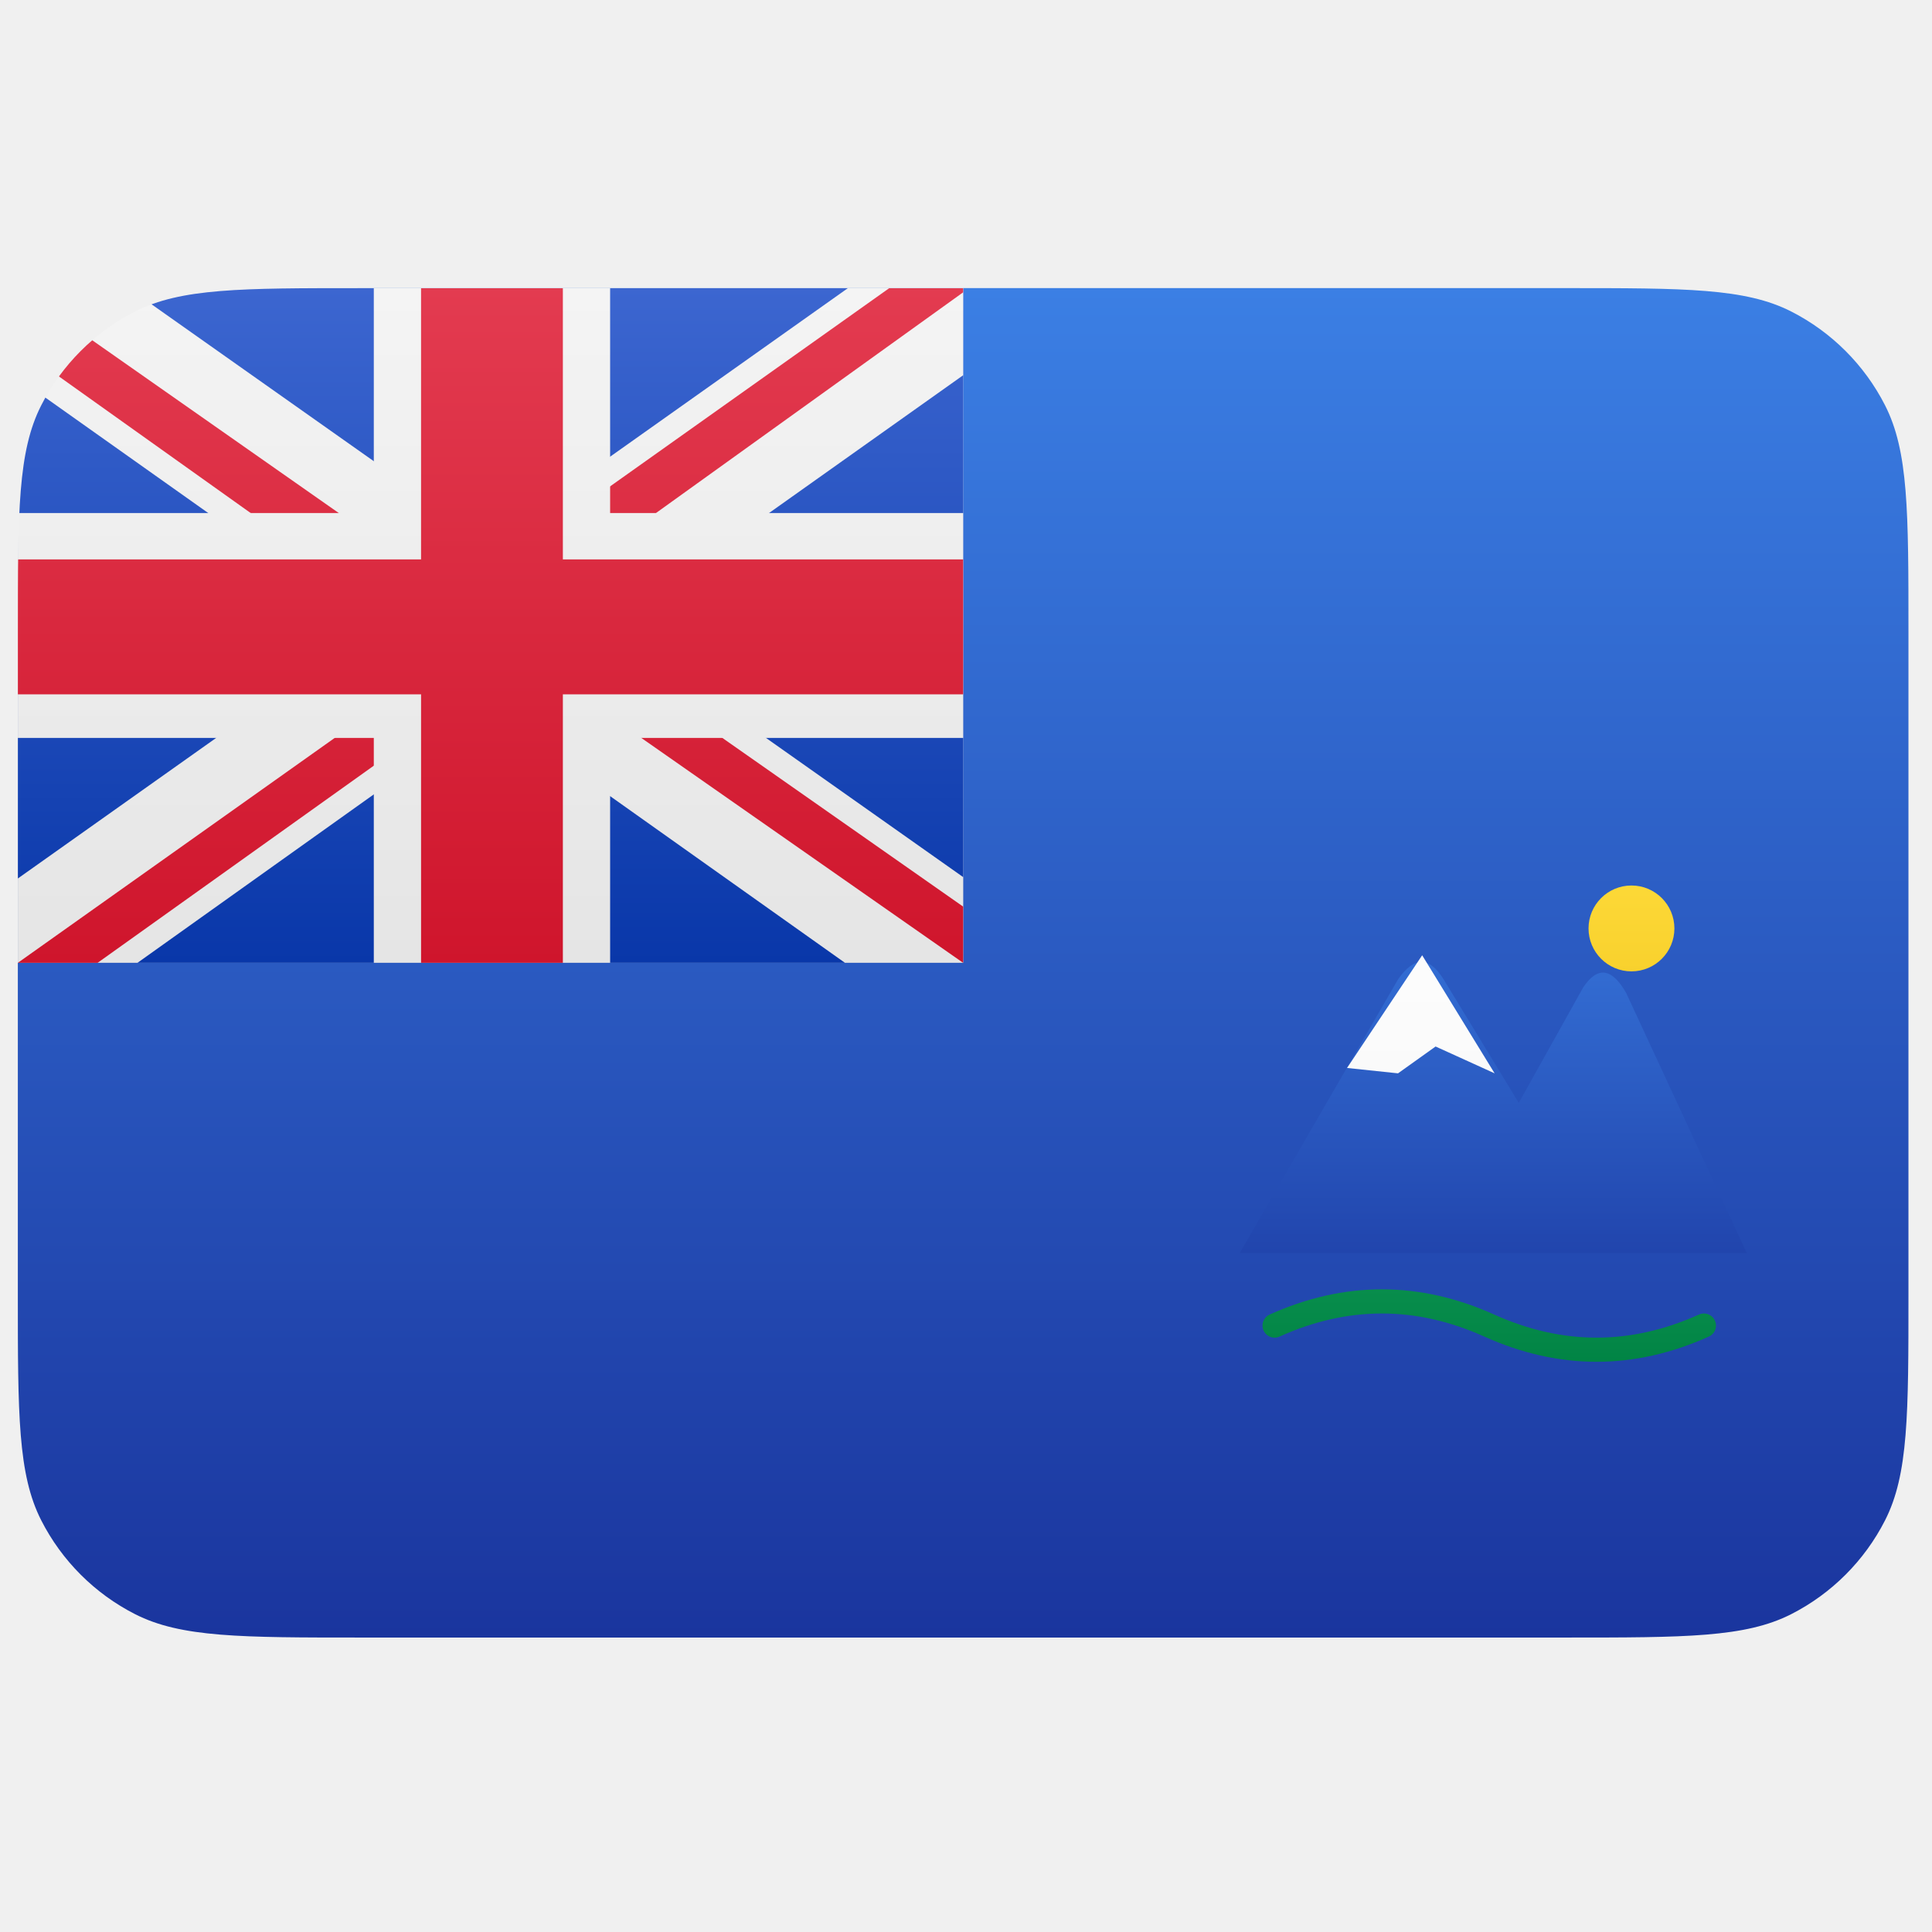
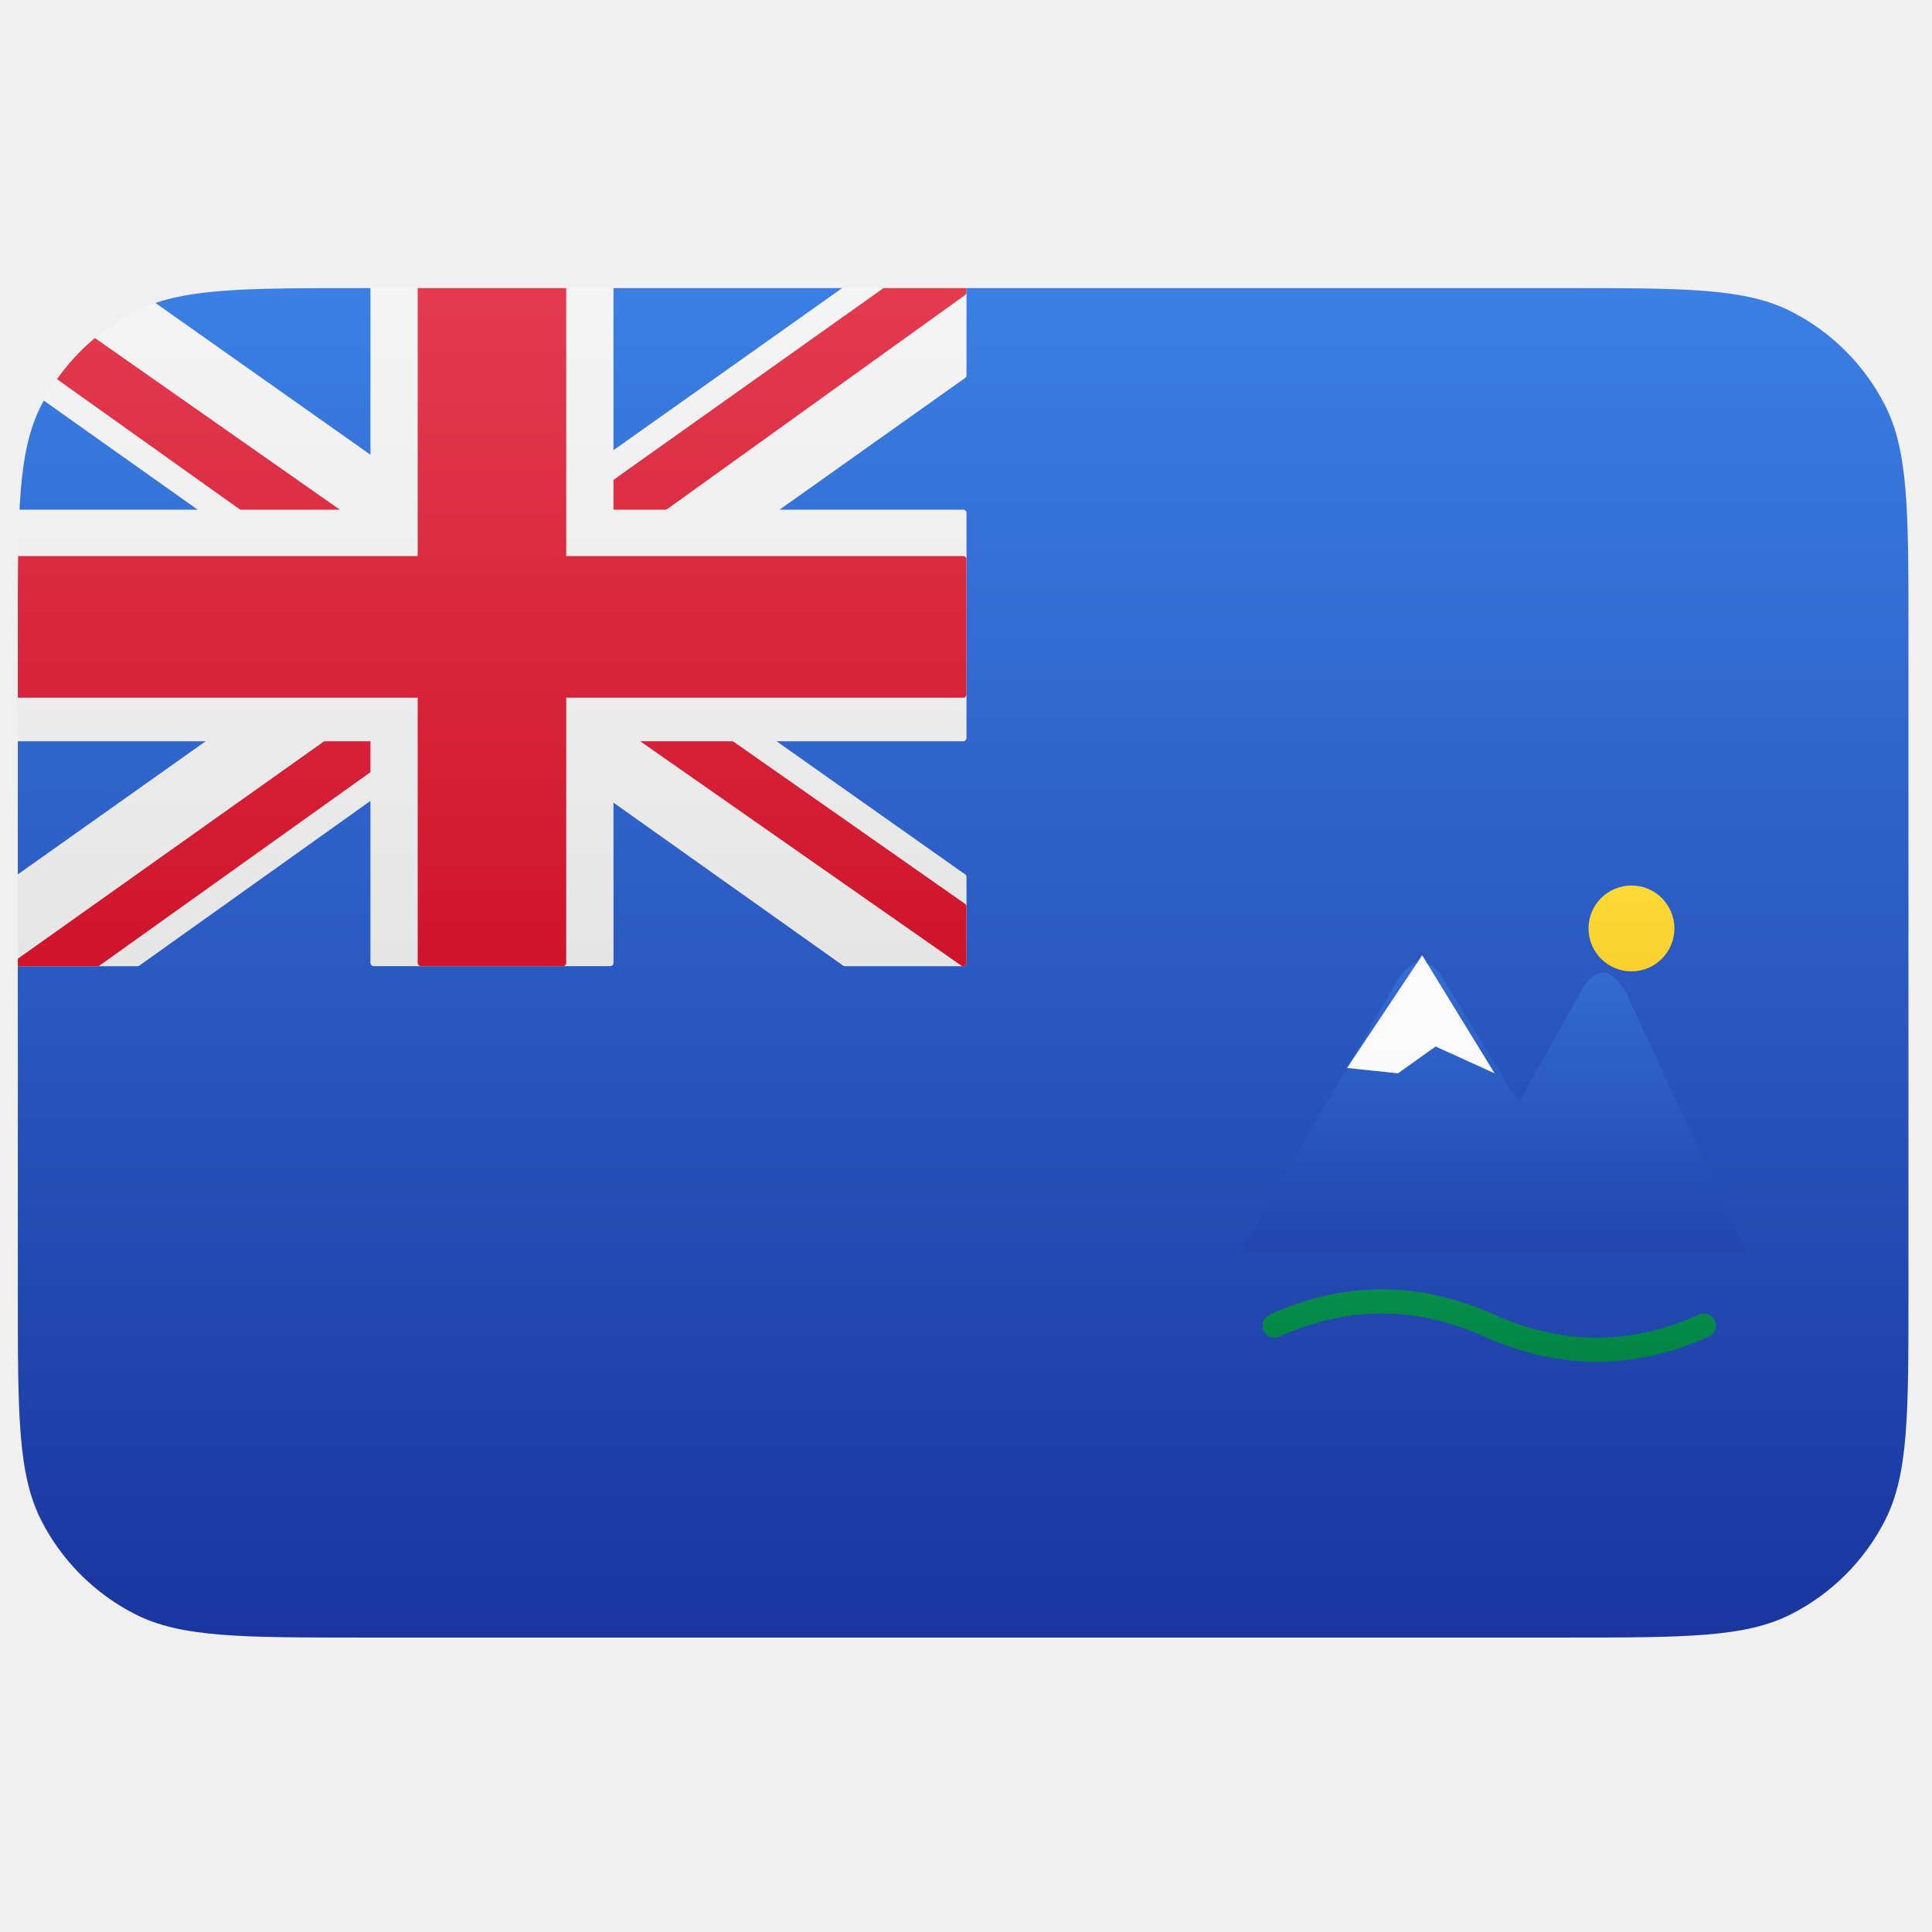
<svg xmlns="http://www.w3.org/2000/svg" viewBox="0 0 144 144" width="144" height="144">
  <defs>
    <mask id="sh-ac-board" maskUnits="userSpaceOnUse" maskContentUnits="userSpaceOnUse" x="0" y="0" width="144" height="144" mask-type="alpha">
      <path d="M 116.645 21.474 c 8.961 0 13.441 0 16.864 1.744 a 16 16 0 0 1 6.992 6.992 c 1.744 3.423 1.744 7.903 1.744 16.864 L 142.245 96.453 c 0 8.961 0 13.441 -1.744 16.864 a 16 16 0 0 1 -6.992 6.992 c -3.423 1.744 -7.903 1.744 -16.864 1.744 L 26.929 122.053 c -8.961 0 -13.441 0 -16.864 -1.744 a 16 16 0 0 1 -6.992 -6.992 c -1.744 -3.423 -1.744 -7.903 -1.744 -16.864 L 1.329 47.075 c 0 -8.961 0 -13.441 1.744 -16.864 a 16 16 0 0 1 6.992 -6.992 c 3.423 -1.744 7.903 -1.744 16.864 -1.744 Z" fill="#FFFFFF" />
    </mask>
    <linearGradient id="sh-ac-white" x1="72" y1="21.474" x2="72" y2="122.053" gradientUnits="userSpaceOnUse">
      <stop stop-color="#F5F5F5" />
      <stop offset="1" stop-color="#E6E6E6" />
    </linearGradient>
    <linearGradient id="sh-ac-blue" x1="72" y1="21.474" x2="72" y2="122.053" gradientUnits="userSpaceOnUse">
      <stop stop-color="#3B7FE4" />
      <stop offset="1" stop-color="#1A359E" />
    </linearGradient>
    <linearGradient id="sh-ac-green" x1="72" y1="42.575" x2="72" y2="99.171" gradientUnits="userSpaceOnUse">
      <stop stop-color="#35C879" />
      <stop offset="1" stop-color="#008344" />
    </linearGradient>
    <linearGradient id="sh-ac-red" x1="72" y1="21.474" x2="72" y2="88.841" gradientUnits="userSpaceOnUse">
      <stop stop-color="#FF3F3E" />
      <stop offset="1" stop-color="#C00405" />
    </linearGradient>
    <linearGradient id="sh-ac-black" x1="72" y1="21.474" x2="72" y2="122.053" gradientUnits="userSpaceOnUse">
      <stop stop-color="#3D3838" />
      <stop offset="1" stop-color="#181616" />
    </linearGradient>
    <linearGradient id="sh-ac-brown" x1="72" y1="53.618" x2="72" y2="93.807" gradientUnits="userSpaceOnUse">
      <stop stop-color="#BB8D58" />
      <stop offset="1" stop-color="#785334" />
    </linearGradient>
    <linearGradient id="sh-ac-purple" x1="72" y1="54.079" x2="72" y2="100.407" gradientUnits="userSpaceOnUse">
      <stop stop-color="#A667D5" />
      <stop offset="1" stop-color="#63349B" />
    </linearGradient>
    <linearGradient id="sh-ac-teal" x1="72" y1="54.225" x2="72" y2="93.451" gradientUnits="userSpaceOnUse">
      <stop stop-color="#21B797" />
      <stop offset="1" stop-color="#006D55" />
    </linearGradient>
    <linearGradient id="sh-ac-wine" x1="72" y1="55.378" x2="72" y2="95.714" gradientUnits="userSpaceOnUse">
      <stop stop-color="#B63555" />
      <stop offset="1" stop-color="#77152C" />
    </linearGradient>
    <linearGradient id="sh-ac-sky" x1="72" y1="60.05" x2="72" y2="80.334" gradientUnits="userSpaceOnUse">
      <stop stop-color="#8ED0F4" />
      <stop offset="1" stop-color="#438FC5" />
    </linearGradient>
    <linearGradient id="sh-ac-yellow" x1="72" y1="64.346" x2="72" y2="89.972" gradientUnits="userSpaceOnUse">
      <stop stop-color="#FFDD3D" />
      <stop offset="1" stop-color="#F7BE00" />
    </linearGradient>
    <linearGradient id="sh-ac-orange" x1="72" y1="70.381" x2="72" y2="94.436" gradientUnits="userSpaceOnUse">
      <stop stop-color="#FFB14A" />
      <stop offset="1" stop-color="#EE7D08" />
    </linearGradient>
    <linearGradient id="sh-ac-sand" x1="72" y1="77.4" x2="72" y2="91.942" gradientUnits="userSpaceOnUse">
      <stop stop-color="#EFDCB8" />
      <stop offset="1" stop-color="#C4A278" />
    </linearGradient>
    <linearGradient id="sh-ac-simple-blue" x1="72" y1="62" x2="72" y2="102" gradientUnits="userSpaceOnUse">
      <stop stop-color="#3B7FE4" />
      <stop offset="1" stop-color="#1A359E" />
    </linearGradient>
    <linearGradient id="sh-ac-simple-white" x1="72" y1="62" x2="72" y2="102" gradientUnits="userSpaceOnUse">
      <stop stop-color="#FFFFFF" />
      <stop offset="1" stop-color="#F4F4F4" />
    </linearGradient>
    <linearGradient id="sh-ac-simple-gold" x1="72" y1="62" x2="72" y2="102" gradientUnits="userSpaceOnUse">
      <stop stop-color="#FFDD3D" />
      <stop offset="1" stop-color="#E5AF00" />
    </linearGradient>
    <linearGradient id="sh-ac-simple-green" x1="72" y1="62" x2="72" y2="102" gradientUnits="userSpaceOnUse">
      <stop stop-color="#35C879" />
      <stop offset="1" stop-color="#008344" />
    </linearGradient>
-     <linearGradient id="sh-ac-canton-gb-white" x1="72" y1="21.474" x2="72" y2="122.053" gradientUnits="userSpaceOnUse">
-       <stop stop-color="#F4F4F4" />
-       <stop offset="1" stop-color="#E5E5E5" />
+     <linearGradient id="sh-ac-canton-white" x1="36.5" y1="21.474" x2="36.5" y2="71.764" gradientUnits="userSpaceOnUse">
+       <stop stop-color="#F5F5F5" />
+       <stop offset="1" stop-color="#E6E6E6" />
    </linearGradient>
-     <linearGradient id="sh-ac-canton-gb-blue" x1="72" y1="21.474" x2="72" y2="122.053" gradientUnits="userSpaceOnUse">
-       <stop stop-color="#3C66D0" />
-       <stop offset="1" stop-color="#0937A9" />
+     <linearGradient id="sh-ac-canton-red" x1="36.5" y1="21.474" x2="36.5" y2="71.764" gradientUnits="userSpaceOnUse">
+       <stop stop-color="#E33B50" />
+       <stop offset="1" stop-color="#CF142B" />
    </linearGradient>
-     <linearGradient id="sh-ac-canton-gb-red" x1="72" y1="21.474" x2="72" y2="122.053" gradientUnits="userSpaceOnUse">
-       <stop stop-color="#E33B50" />
-       <stop offset="1" stop-color="#CF152C" />
-     </linearGradient>
-     <clipPath id="sh-ac-canton-box">
-       <rect x="1.329" y="21.474" width="70.458" height="50.289" />
-     </clipPath>
  </defs>
  <g mask="url(#sh-ac-board)">
    <path d="M1.329 21.474h140.916v100.578h-140.916Z" fill="url(#sh-ac-white)" stroke="url(#sh-ac-white)" stroke-width=".5" stroke-linejoin="round" />
    <path d="M 1.329,21.474 l 140.916,0 l 0,100.578 L 1.329,122.053 Z" fill="url(#sh-ac-blue)" stroke="url(#sh-ac-blue)" stroke-width=".5" stroke-linejoin="round" />
    <path d="M 92.4,93.4 L 104.2,73 Q 106,70.4 107.6,73 L 113.2,82.2 L 118,73.6 Q 119.6,71.2 121.2,74 L 130.2,93.4 Z" fill="url(#sh-ac-simple-blue)" />
    <path d="M 100.4,79.6 L 106,71.2 L 111.4,80 L 107,78 L 104.2,80 Z" fill="url(#sh-ac-simple-white)" />
    <path d="M 118.4,69.2 a 3.2,3.2 0 1,0 6.4,0 a 3.2,3.2 0 0,0 -6.4,0 Z" fill="url(#sh-ac-simple-gold)" />
    <path d="M 95,98.8 Q 103,95.2 111,98.8 T 127,98.8" fill="none" stroke="url(#sh-ac-simple-green)" stroke-width="1.8" stroke-linecap="round" stroke-linejoin="round" />
-     <g clip-path="url(#sh-ac-canton-box)">
-       <g transform="matrix(.5 0 0 .5 0.6645 10.73725)">
-         <path d="M1.329 21.474h140.916v100.578h-140.916Z" fill="url(#sh-ac-canton-gb-white)" />
-         <path d="M 1.329,21.474 l 140.916,0 l 0,100.578 L 1.329,122.053 z" fill="url(#sh-ac-canton-gb-blue)" />
-         <path d="m 17.843,21.474 l 53.724,37.926 L 125.071,21.474 l 17.174,0 l 0,12.991 L 89.402,71.973 l 52.844,37.298 l 0,12.782 l -17.615,0 L 71.787,84.545 L 19.164,122.053 L 1.329,122.053 l 0,-12.572 l 52.623,-37.298 L 1.329,34.885 L 1.329,21.474 z" fill="url(#sh-ac-canton-gb-white)" />
-         <path d="m 94.686,80.355 l 47.559,33.316 l 0,8.382 L 82.576,80.355 z m -40.513,4.191 l 1.321,7.334 L 13.219,122.053 L 1.329,122.053 z M 142.245,21.474 l 0,0.629 L 87.42,61.496 l 0.44,-9.22 L 131.236,21.474 z M 1.329,21.474 l 52.623,36.879 l -13.211,0 L 1.329,30.275 z" fill="url(#sh-ac-canton-gb-red)" />
-         <path d="M 54.393,21.474 l 0,100.578 l 35.229,0 L 89.622,21.474 z M 1.329,55.001 l 0,33.526 l 140.916,0 L 142.245,55.001 z" fill="url(#sh-ac-canton-gb-white)" />
-         <path d="M 1.329,61.915 l 0,20.116 l 140.916,0 l 0,-20.116 z M 61.439,21.474 l 0,100.578 l 21.137,0 L 82.576,21.474 z" fill="url(#sh-ac-canton-gb-red)" />
-       </g>
-     </g>
+     <path d="m 9.586,21.474 l 26.862,18.963 L 63.2,21.474 l 8.587,0 l 0,6.496 l -26.422,18.754 l 26.422,18.649 L 71.787,71.764 l -8.807,0 l -26.422,-18.754 L 10.246,71.764 L 1.329,71.764 l 0,-6.286 l 26.312,-18.649 L 1.329,28.18 L 1.329,21.474 z" fill="url(#sh-ac-canton-white)" stroke="url(#sh-ac-canton-white)" stroke-width=".5" stroke-linejoin="round" />
+     <path d="M 48.007,50.915 L 71.787,67.573 l 0,4.191 l -29.835,-20.849 z m -20.257,2.095 l 0.661,3.667 l -21.137,15.087 L 1.329,71.764 z M 71.787,21.474 l 0,0.314 l -27.413,19.697 l 0.22,-4.61 L 66.283,21.474 z M 1.329,21.474 l 26.312,18.439 l -6.605,0 L 1.329,25.875 z" fill="url(#sh-ac-canton-red)" stroke="url(#sh-ac-canton-red)" stroke-width=".5" stroke-linejoin="round" />
+     <path d="M 27.861,21.474 l 0,50.289 l 17.615,0 L 45.475,21.474 z M 1.329,38.238 l 0,16.763 l 70.458,0 L 71.787,38.238 z" fill="url(#sh-ac-canton-white)" stroke="url(#sh-ac-canton-white)" stroke-width=".5" stroke-linejoin="round" />
+     <path d="M 1.329,41.695 l 0,10.058 l 70.458,0 l 0,-10.058 z M 31.384,21.474 l 0,50.289 l 10.569,0 L 41.953,21.474 z" fill="url(#sh-ac-canton-red)" stroke="url(#sh-ac-canton-red)" stroke-width=".5" stroke-linejoin="round" />
  </g>
</svg>
